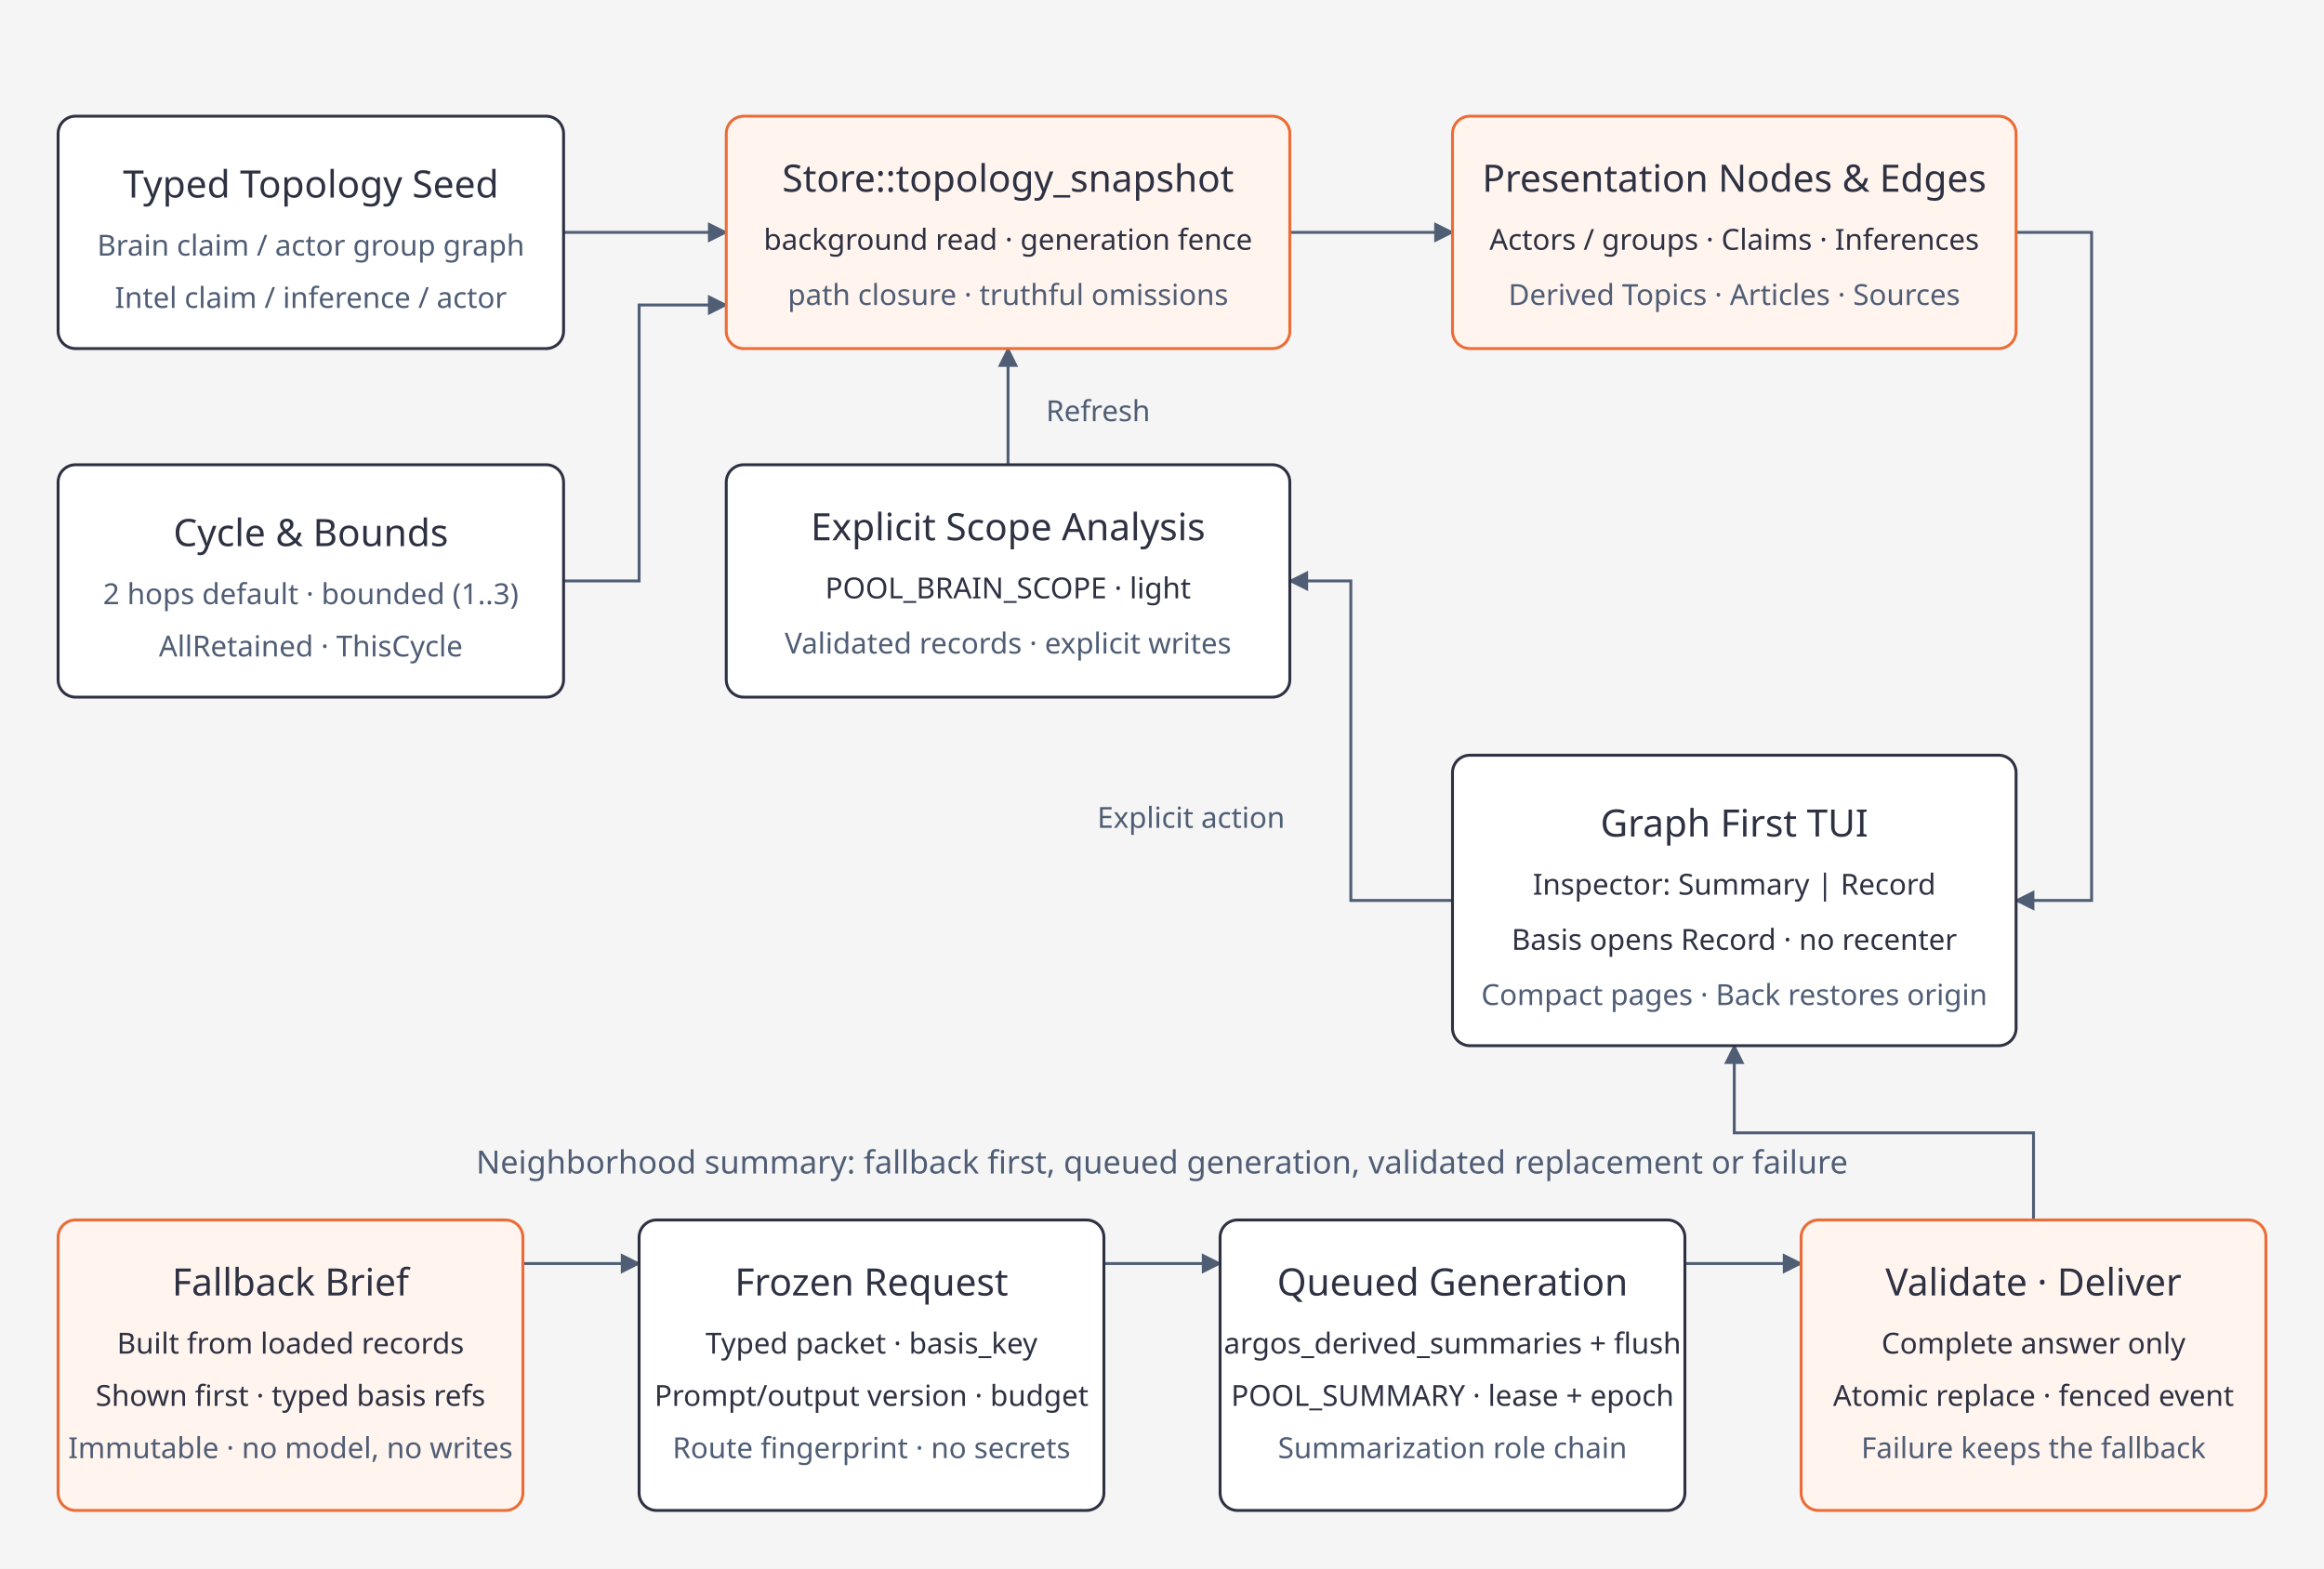
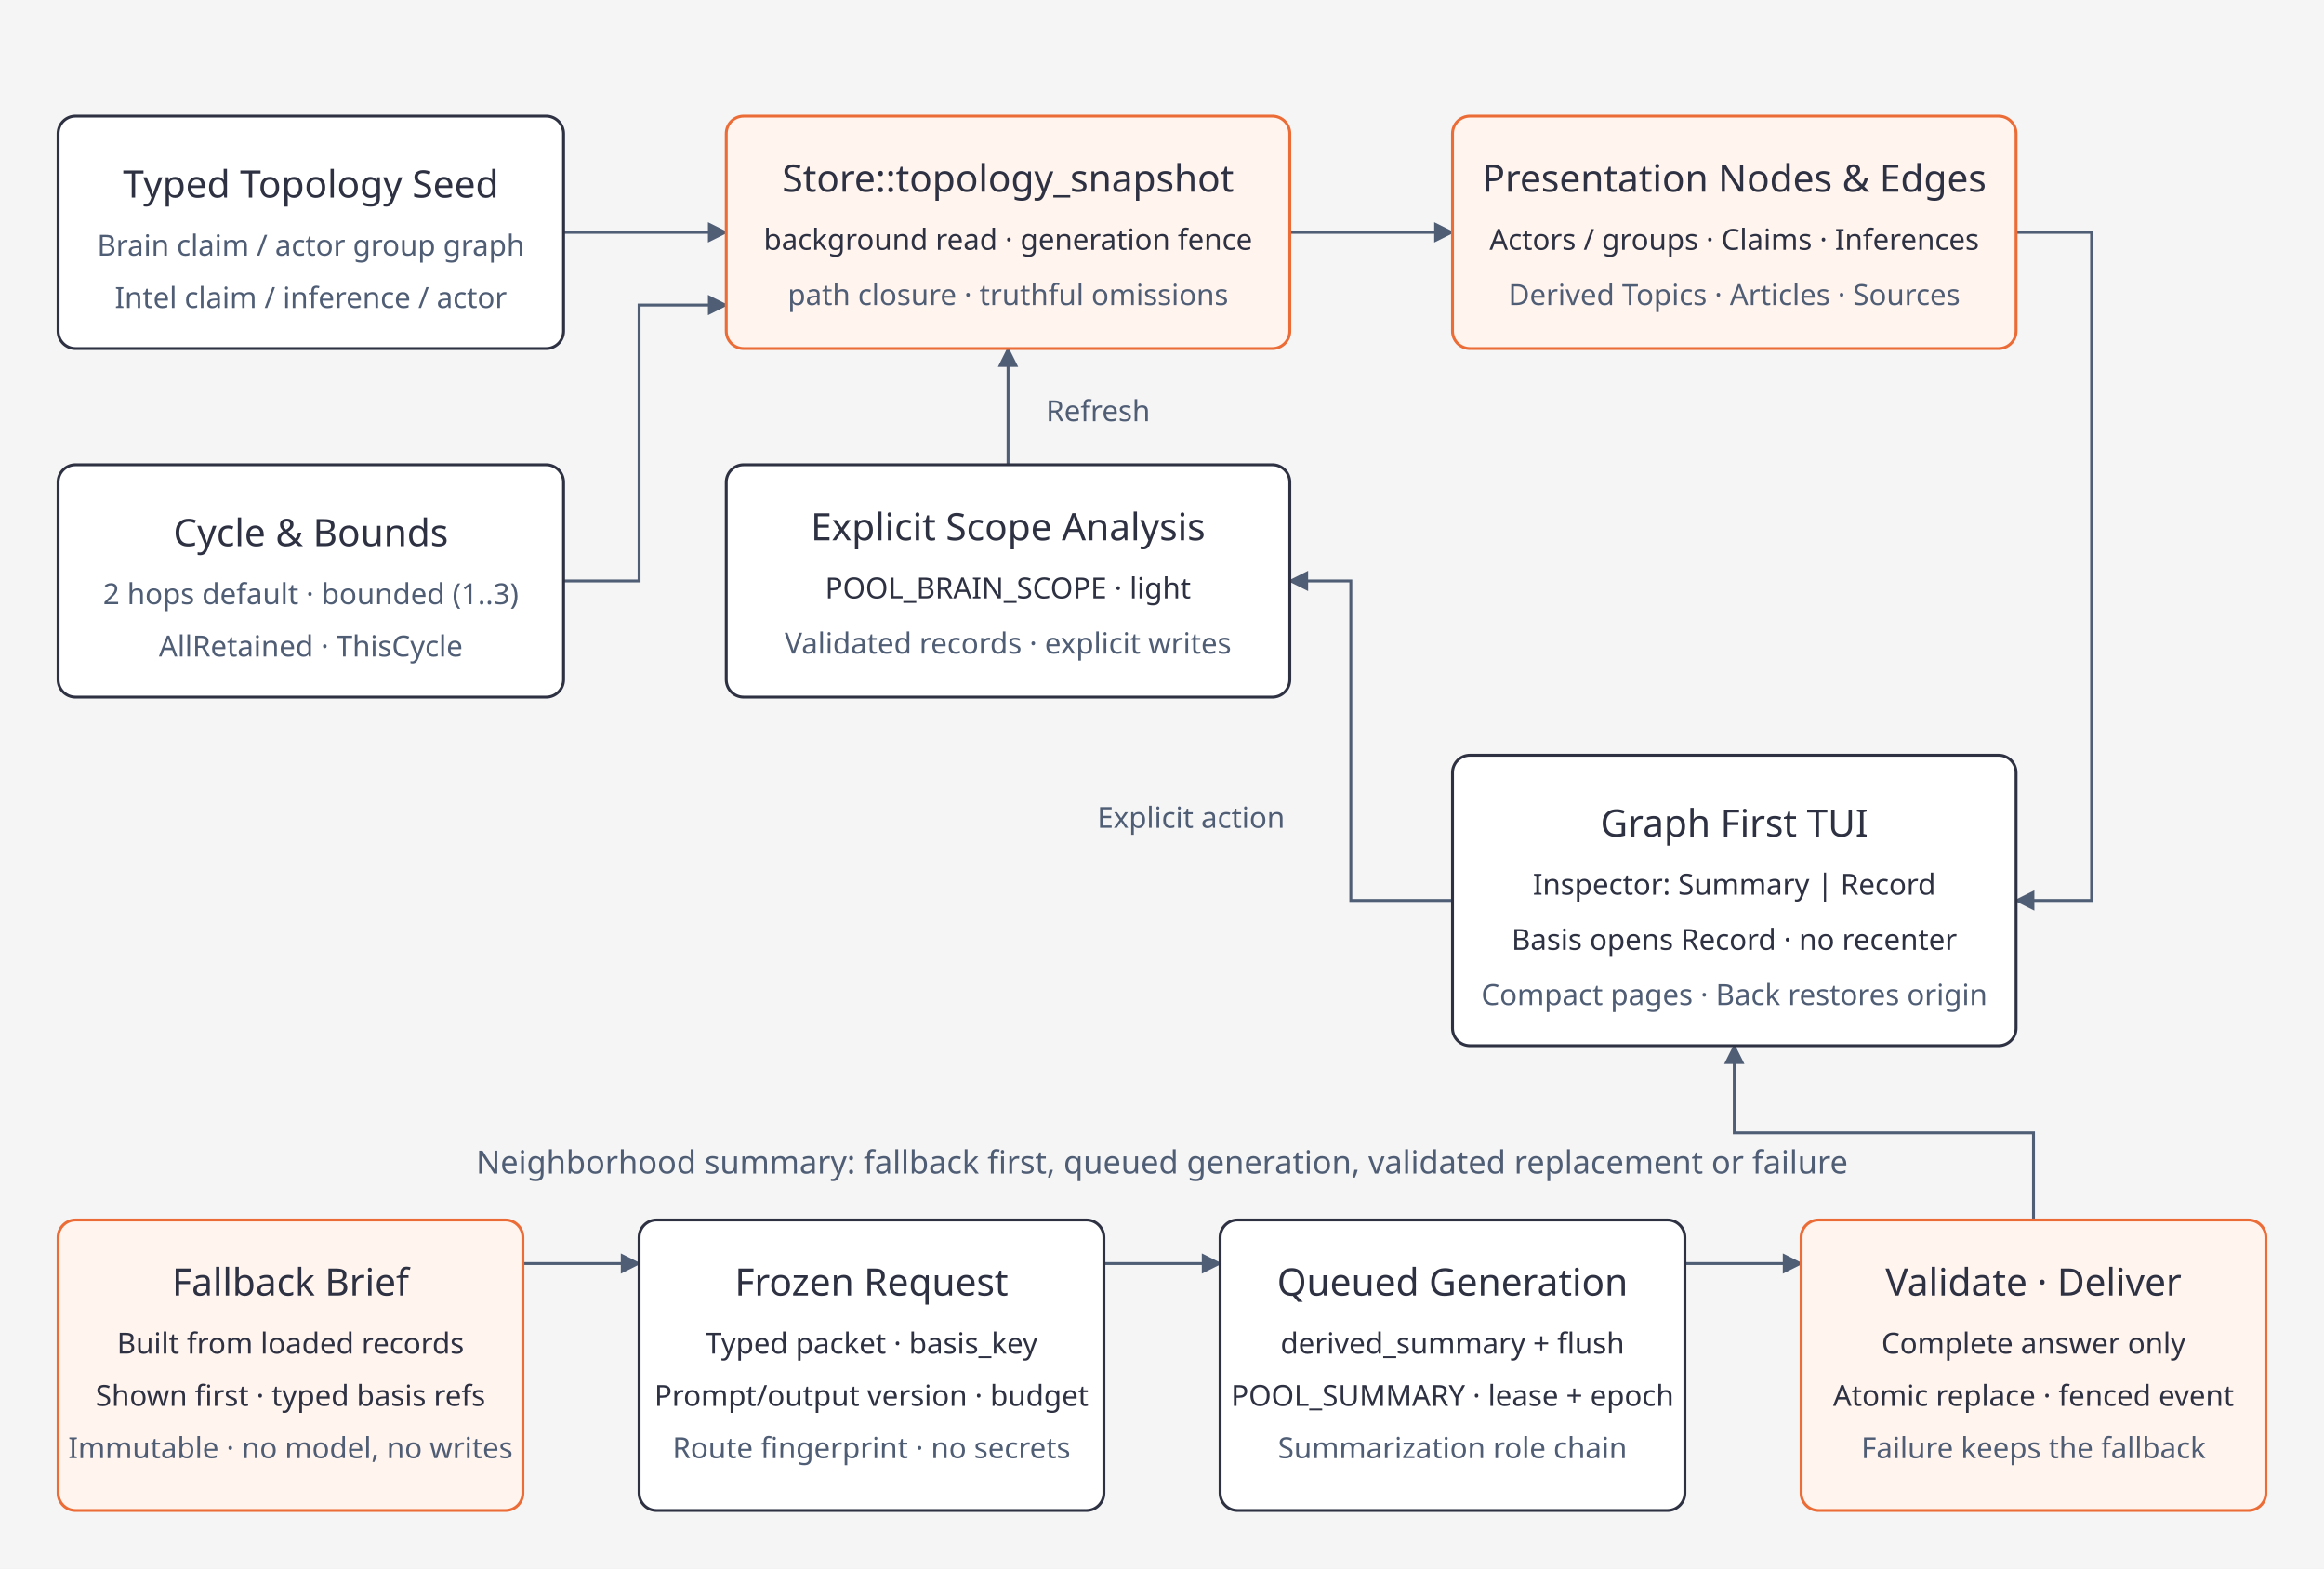
<svg xmlns="http://www.w3.org/2000/svg" viewBox="0 0 800 540" role="img" aria-labelledby="brain-topology-title brain-topology-desc">
  <defs>
    <marker id="arrow" viewBox="0 0 10 10" refX="9" refY="5" markerWidth="7" markerHeight="7" orient="auto">
      <path d="M0 0 L10 5 L0 10 Z" fill="#4f5d75" />
    </marker>
  </defs>
  <rect width="800" height="540" fill="#f5f5f5" />
  <g fill="none" stroke="#4f5d75" marker-end="url(#arrow)">
    <path d="M194 80 H250" />
    <path d="M194 200 H220 V105 H250" />
    <path d="M444 80 H500" />
    <path d="M500 310 H465 V200 H444" />
    <path d="M347 160 V120" />
    <path d="M694 80 H720 V310 H694" />
    <path d="M180 435 H220" />
    <path d="M380 435 H420" />
    <path d="M580 435 H620" />
    <path d="M700 420 V390 H597 V360" />
  </g>
  <g font-family="Geist,system-ui,sans-serif" font-size="13" fill="#2d3142" text-anchor="middle">
    <text x="410" y="285" font-size="10" fill="#4f5d75">Explicit action</text>
    <text x="378" y="145" font-size="10" fill="#4f5d75">Refresh</text>
    <rect x="20" y="40" width="174" height="80" rx="6" fill="#fff" stroke="#2d3142" />
    <text x="107" y="68">Typed Topology Seed</text>
    <text x="107" y="88" font-size="10" fill="#4f5d75">Brain claim / actor group graph</text>
    <text x="107" y="106" font-size="10" fill="#4f5d75">Intel claim / inference / actor</text>
    <rect x="20" y="160" width="174" height="80" rx="6" fill="#fff" stroke="#2d3142" />
    <text x="107" y="188">Cycle &amp; Bounds</text>
    <text x="107" y="208" font-size="10" fill="#4f5d75">2 hops default · bounded (1..3)</text>
    <text x="107" y="226" font-size="10" fill="#4f5d75">AllRetained · ThisCycle</text>
    <rect x="250" y="40" width="194" height="80" rx="6" fill="#fff4ee" stroke="#eb6c36" />
    <text x="347" y="66">Store::topology_snapshot</text>
    <text x="347" y="86" font-size="10">background read · generation fence</text>
    <text x="347" y="105" font-size="10" fill="#4f5d75">path closure · truthful omissions</text>
    <rect x="250" y="160" width="194" height="80" rx="6" fill="#fff" stroke="#2d3142" />
    <text x="347" y="186">Explicit Scope Analysis</text>
    <text x="347" y="206" font-size="10">POOL_BRAIN_SCOPE · light</text>
    <text x="347" y="225" font-size="10" fill="#4f5d75">Validated records · explicit writes</text>
    <rect x="500" y="40" width="194" height="80" rx="6" fill="#fff4ee" stroke="#eb6c36" />
    <text x="597" y="66">Presentation Nodes &amp; Edges</text>
    <text x="597" y="86" font-size="10">Actors / groups · Claims · Inferences</text>
    <text x="597" y="105" font-size="10" fill="#4f5d75">Derived Topics · Articles · Sources</text>
    <rect x="500" y="260" width="194" height="100" rx="6" fill="#fff" stroke="#2d3142" />
    <text x="597" y="288">Graph First TUI</text>
    <text x="597" y="308" font-size="10">Inspector: Summary | Record</text>
    <text x="597" y="327" font-size="10">Basis opens Record · no recenter</text>
    <text x="597" y="346" font-size="10" fill="#4f5d75">Compact pages · Back restores origin</text>
  </g>
  <g font-family="Geist,system-ui,sans-serif" font-size="13" fill="#2d3142" text-anchor="middle">
    <text x="400" y="404" font-size="11" fill="#4f5d75">Neighborhood summary: fallback first, queued generation, validated replacement or failure</text>
    <rect x="20" y="420" width="160" height="100" rx="6" fill="#fff4ee" stroke="#eb6c36" />
    <text x="100" y="446">Fallback Brief</text>
    <text x="100" y="466" font-size="10">Built from loaded records</text>
    <text x="100" y="484" font-size="10">Shown first · typed basis refs</text>
    <text x="100" y="502" font-size="10" fill="#4f5d75">Immutable · no model, no writes</text>
    <rect x="220" y="420" width="160" height="100" rx="6" fill="#fff" stroke="#2d3142" />
    <text x="300" y="446">Frozen Request</text>
    <text x="300" y="466" font-size="10">Typed packet · basis_key</text>
    <text x="300" y="484" font-size="10">Prompt/output version · budget</text>
    <text x="300" y="502" font-size="10" fill="#4f5d75">Route fingerprint · no secrets</text>
    <rect x="420" y="420" width="160" height="100" rx="6" fill="#fff" stroke="#2d3142" />
    <text x="500" y="446">Queued Generation</text>
-     <text x="500" y="466" font-size="10">argos_derived_summaries + flush</text>
+     <text x="500" y="466" font-size="10">derived_summary + flush</text>
    <text x="500" y="484" font-size="10">POOL_SUMMARY · lease + epoch</text>
    <text x="500" y="502" font-size="10" fill="#4f5d75">Summarization role chain</text>
    <rect x="620" y="420" width="160" height="100" rx="6" fill="#fff4ee" stroke="#eb6c36" />
    <text x="700" y="446">Validate · Deliver</text>
    <text x="700" y="466" font-size="10">Complete answer only</text>
    <text x="700" y="484" font-size="10">Atomic replace · fenced event</text>
    <text x="700" y="502" font-size="10" fill="#4f5d75">Failure keeps the fallback</text>
  </g>
</svg>
